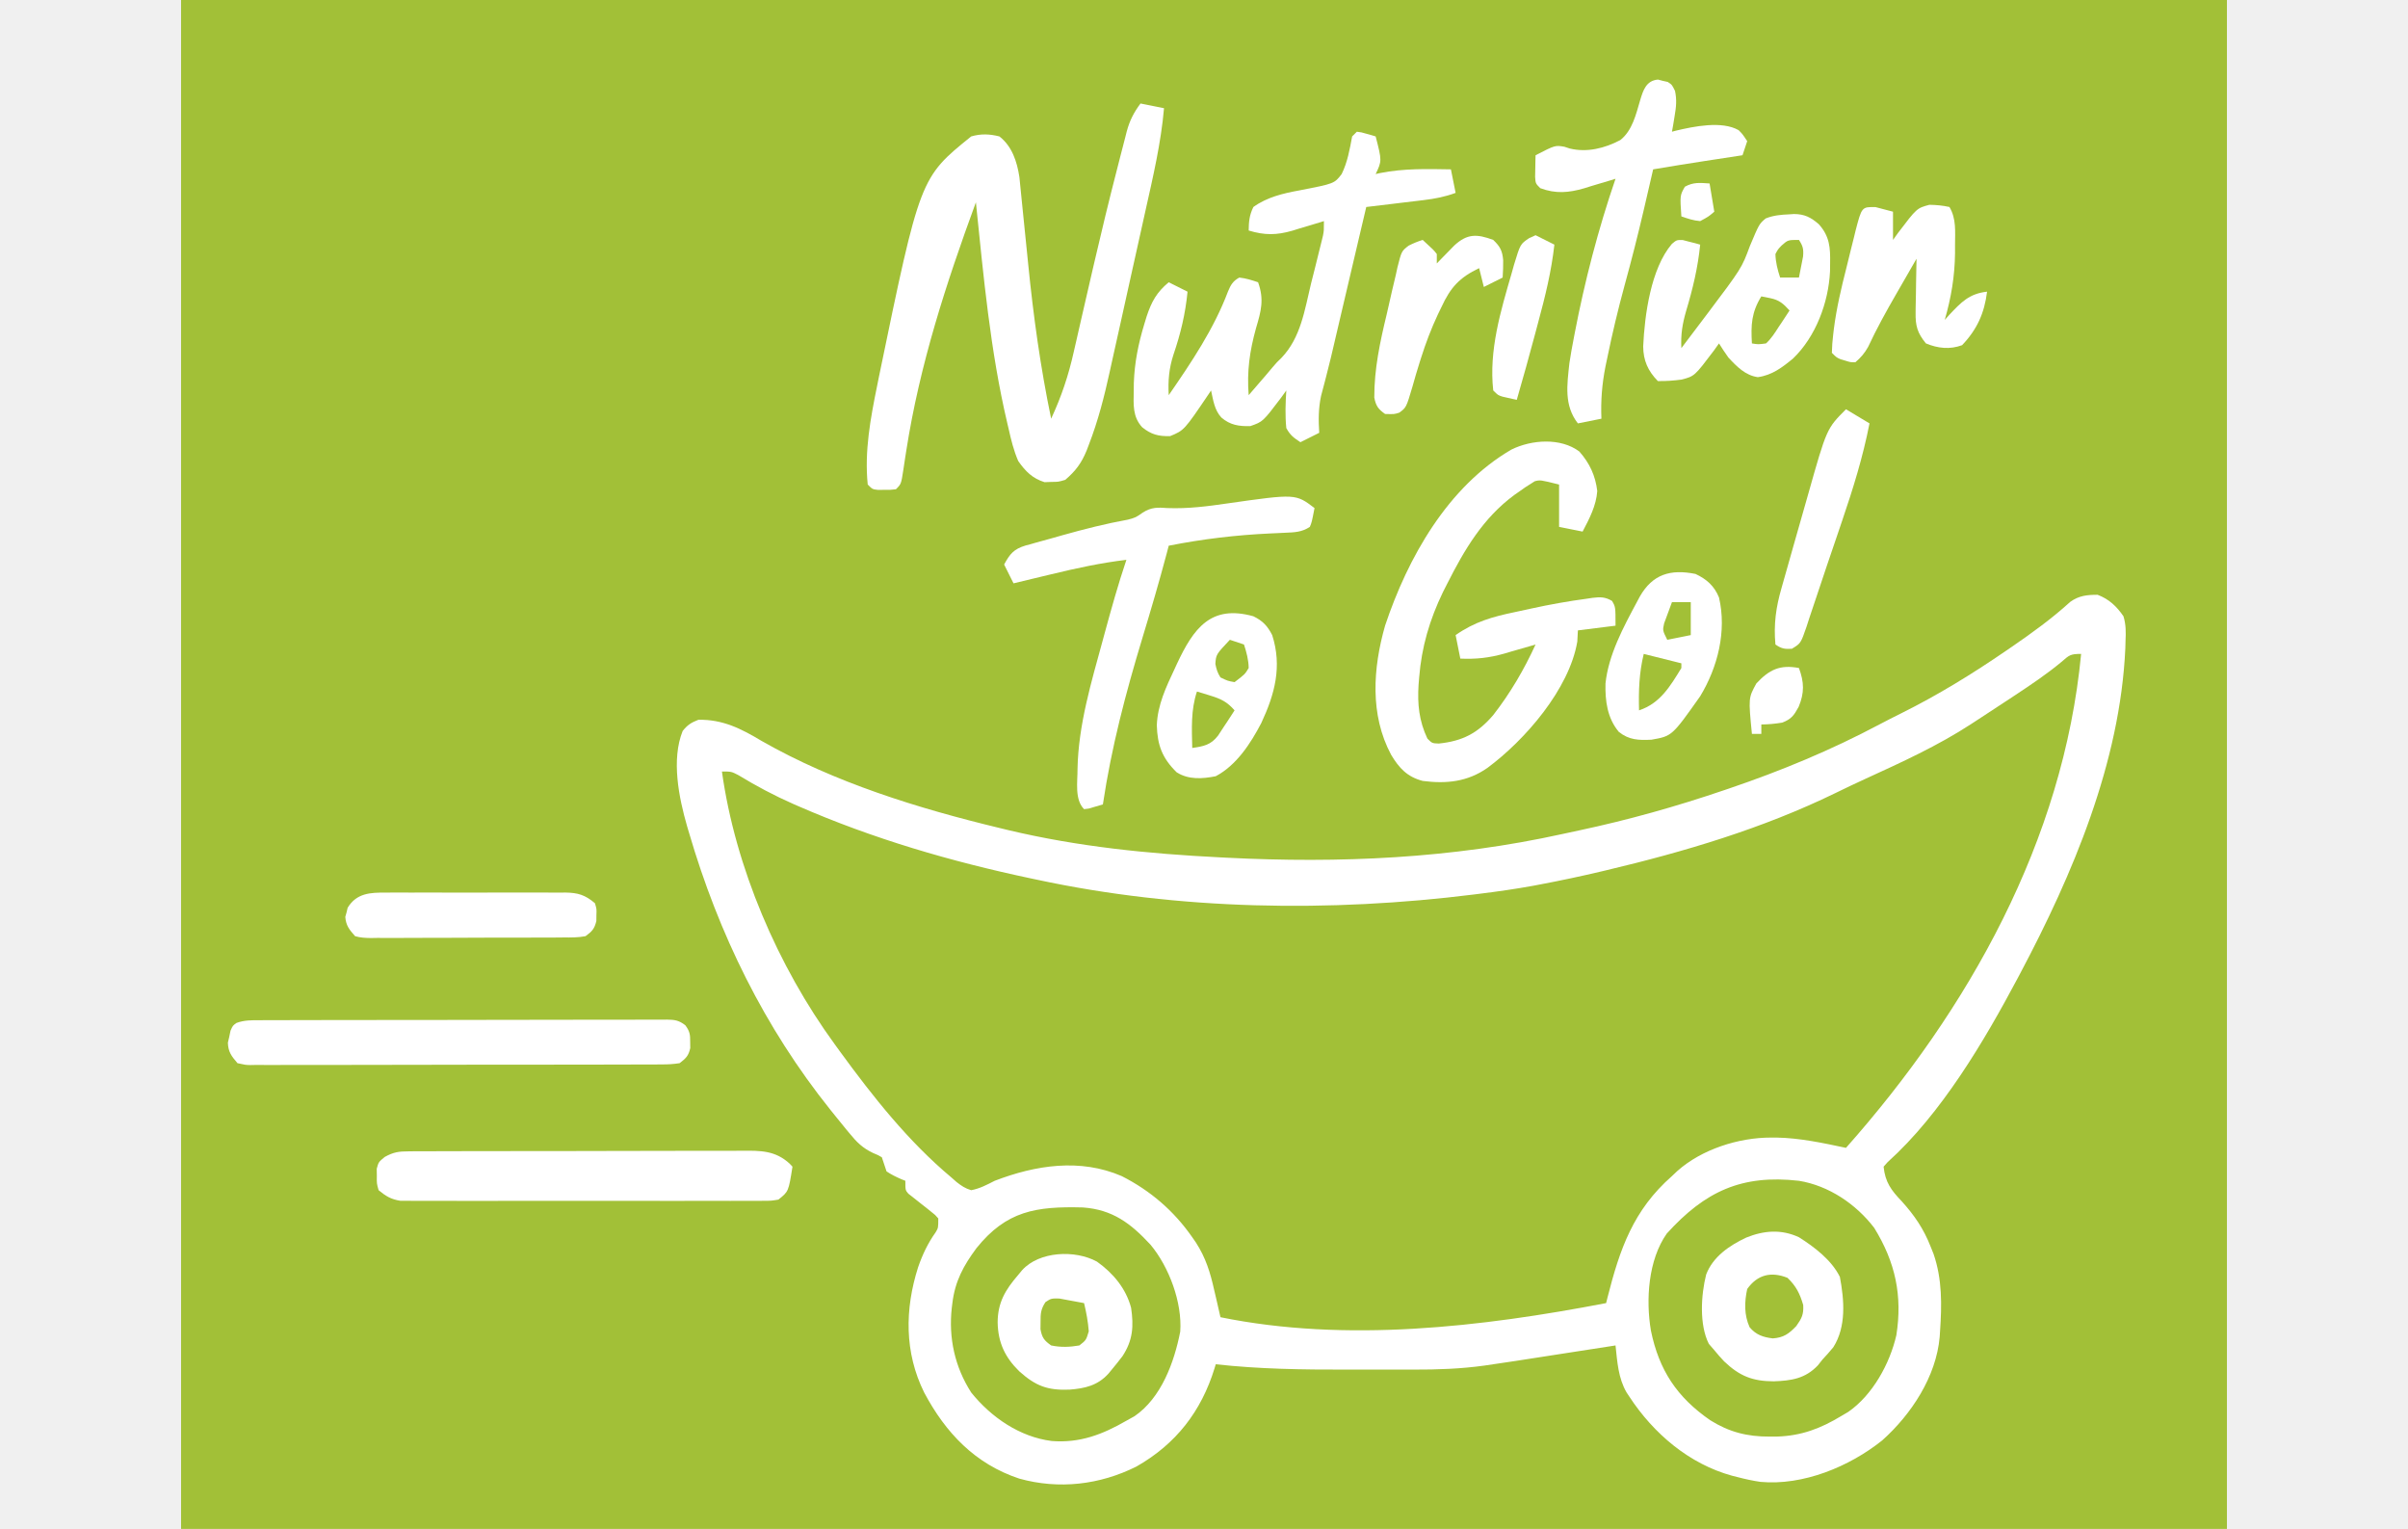
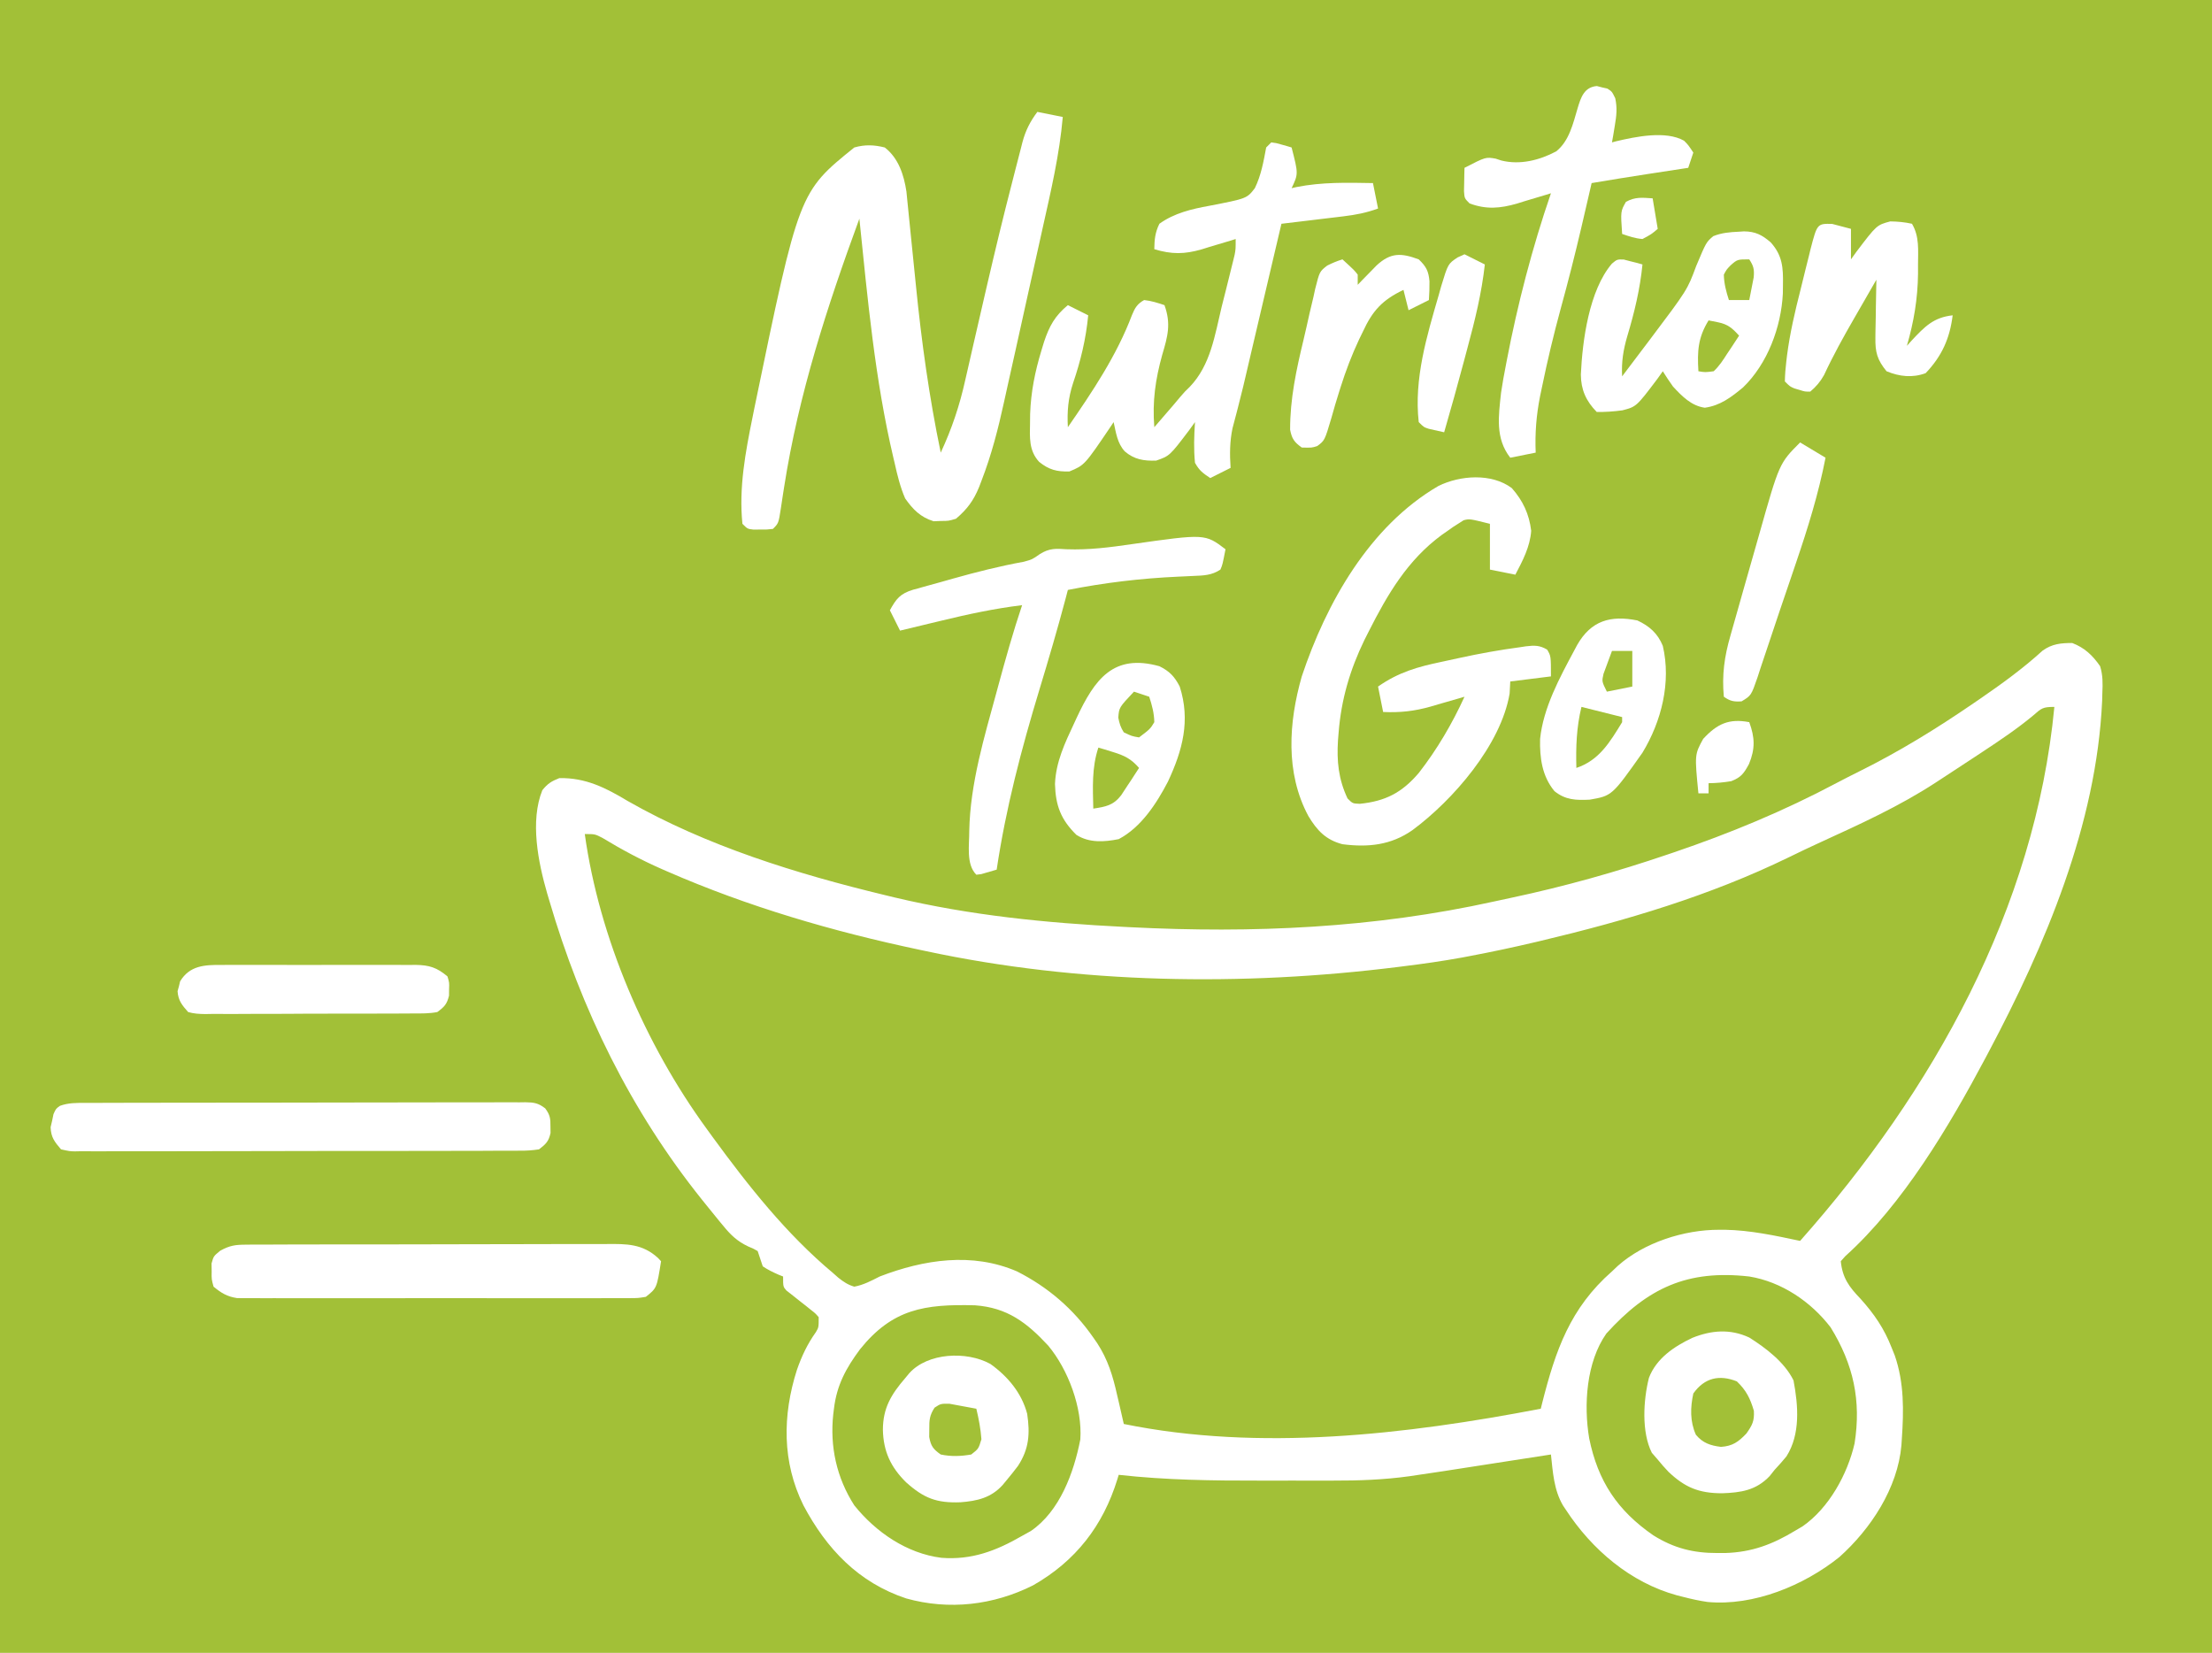
- <svg xmlns="http://www.w3.org/2000/svg" version="1.1" viewBox="45 90 435 325" width="512" height="325">
+ <svg xmlns="http://www.w3.org/2000/svg" version="1.1" viewBox="45 90 435 325" width="435" height="325">
  <rect x="45" y="90" width="435" height="325" fill="#a2c037" />
  <path d="M0 0 C0.339 0.089 0.678 0.178 1.027 0.27 C1.369 0.346 1.71 0.422 2.062 0.5 C2.965 1.082 2.965 1.082 3.613 2.402 C4.023 4.359 3.861 5.804 3.527 7.769 C3.425 8.392 3.324 9.015 3.219 9.656 C3.135 10.127 3.051 10.597 2.965 11.082 C3.099 11.046 3.099 11.046 3.777 10.863 C7.598 9.959 13.559 8.712 17.145 10.754 C17.965 11.582 17.965 11.582 18.965 13.082 C18.635 14.072 18.305 15.062 17.965 16.082 C17.602 16.137 17.24 16.193 16.867 16.25 C15.191 16.506 13.515 16.763 11.84 17.02 C11.27 17.107 10.7 17.194 10.113 17.283 C6.392 17.854 2.677 18.453 -1.035 19.082 C-1.135 19.518 -1.236 19.955 -1.339 20.404 C-1.818 22.485 -2.301 24.565 -2.785 26.645 C-2.874 27.028 -2.964 27.411 -3.056 27.806 C-4.301 33.138 -5.645 38.428 -7.098 43.707 C-8.492 48.824 -9.721 53.951 -10.785 59.145 C-10.849 59.448 -10.849 59.448 -11.172 60.985 C-11.912 64.729 -12.192 68.267 -12.035 72.082 C-12.86 72.247 -12.86 72.247 -17.035 73.082 C-20.019 69.257 -19.337 64.892 -18.843 60.288 C-18.579 58.499 -18.258 56.731 -17.91 54.957 C-17.849 54.633 -17.787 54.308 -17.723 53.974 C-15.605 42.918 -12.699 31.729 -9.035 21.082 C-9.189 21.13 -9.189 21.13 -9.966 21.373 C-11.381 21.809 -12.802 22.227 -14.223 22.645 C-14.705 22.796 -15.188 22.948 -15.685 23.104 C-19.012 24.064 -21.735 24.309 -25.035 23.082 C-26.035 22.082 -26.035 22.082 -26.133 20.672 C-26.121 20.127 -26.11 19.581 -26.098 19.02 C-26.089 18.472 -26.08 17.924 -26.07 17.359 C-26.059 16.938 -26.047 16.516 -26.035 16.082 C-21.87 13.938 -21.87 13.938 -19.906 14.277 C-19.536 14.399 -19.166 14.52 -18.785 14.645 C-15.12 15.552 -11.309 14.6 -8.019 12.857 C-5.446 10.829 -4.684 7.379 -3.789 4.359 C-3.154 2.242 -2.494 0.198 0 0 Z " fill="#ffffff" transform="translate(359.0352,106.918)" />
  <path d="M0 0 C0.973 0.121 0.973 0.121 2.062 0.438 C2.244 0.488 2.244 0.488 3.16 0.746 C3.437 0.83 3.715 0.914 4 1 C5.333 6.187 5.333 6.187 4 9 C4.317 8.928 4.634 8.856 4.961 8.781 C9.969 7.785 14.914 7.91 20 8 C20.165 8.825 20.165 8.825 21 13 C18.735 13.837 16.602 14.248 14.207 14.535 C13.856 14.578 13.505 14.621 13.144 14.665 C12.034 14.801 10.923 14.932 9.812 15.062 C9.055 15.154 8.298 15.246 7.541 15.338 C5.694 15.562 3.847 15.782 2 16 C1.9 16.426 1.8 16.852 1.696 17.291 C1.625 17.593 1.625 17.593 1.266 19.121 C1.188 19.452 1.11 19.784 1.029 20.125 C0.589 21.997 0.148 23.87 -0.292 25.742 C-1.136 29.326 -1.979 32.91 -2.819 36.495 C-3.17 37.992 -3.521 39.489 -3.873 40.986 C-4.038 41.691 -4.203 42.395 -4.368 43.1 C-4.601 44.099 -4.836 45.099 -5.07 46.098 C-5.22 46.736 -5.37 47.375 -5.525 48.034 C-5.853 49.41 -6.199 50.781 -6.557 52.15 C-6.649 52.506 -6.741 52.862 -6.836 53.229 C-7.093 54.216 -7.355 55.202 -7.616 56.187 C-8.171 58.808 -8.182 61.337 -8 64 C-8.66 64.33 -8.66 64.33 -12 66 C-13.483 65.011 -14.146 64.532 -15 63 C-15.271 60.31 -15.173 57.694 -15 55 C-15.364 55.505 -15.727 56.011 -16.102 56.531 C-19.975 61.641 -19.975 61.641 -22.629 62.57 C-25.04 62.655 -26.954 62.356 -28.812 60.75 C-30.288 59.14 -30.533 57.073 -31 55 C-31.181 55.273 -31.361 55.545 -31.547 55.826 C-36.717 63.468 -36.717 63.468 -39.695 64.703 C-42.154 64.777 -43.73 64.37 -45.645 62.82 C-47.695 60.598 -47.49 58.005 -47.438 55.125 C-47.432 54.559 -47.427 53.993 -47.421 53.411 C-47.269 49.048 -46.456 45.044 -45.188 40.875 C-45.022 40.331 -44.857 39.787 -44.687 39.227 C-43.633 36.087 -42.556 34.124 -40 32 C-38.68 32.66 -37.36 33.32 -36 34 C-36.45 38.681 -37.468 42.919 -38.984 47.359 C-39.945 50.305 -40.169 52.908 -40 56 C-35.176 49.008 -30.399 41.919 -27.387 33.934 C-26.804 32.528 -26.344 31.747 -25 31 C-23.561 31.155 -22.39 31.537 -21 32 C-19.684 35.66 -20.347 38.094 -21.438 41.75 C-22.795 46.651 -23.403 50.923 -23 56 C-22.082 54.938 -21.166 53.876 -20.25 52.812 C-19.997 52.52 -19.745 52.229 -19.484 51.928 C-18.943 51.298 -18.409 50.663 -17.88 50.023 C-17 49 -17 49 -16.019 48.057 C-11.916 43.769 -11.099 37.899 -9.75 32.312 C-9.48 31.244 -9.21 30.175 -8.938 29.107 C-8.448 27.16 -7.959 25.212 -7.487 23.259 C-7.393 22.87 -7.298 22.481 -7.201 22.08 C-7 21 -7 21 -7 19 C-7.307 19.096 -7.614 19.192 -7.93 19.291 C-9.346 19.727 -10.766 20.145 -12.188 20.562 C-12.67 20.714 -13.153 20.865 -13.65 21.021 C-17.072 22.009 -19.585 22.034 -23 21 C-22.977 19.119 -22.848 17.711 -22 16 C-19.108 13.911 -15.655 13.095 -12.195 12.469 C-4.797 11.033 -4.797 11.033 -3.231 9.004 C-1.982 6.448 -1.52 3.777 -1 1 C-0.67 0.67 -0.34 0.34 0 0 Z " fill="#ffffff" transform="translate(295,118)" />
  <path d="M0 0 C0.825 0.165 0.825 0.165 5 1 C4.357 8.4 2.659 15.594 1.045 22.83 C0.81 23.884 0.577 24.939 0.343 25.994 C-0.455 29.597 -1.256 33.199 -2.062 36.801 C-2.802 40.107 -3.532 43.415 -4.258 46.724 C-4.773 49.062 -5.296 51.398 -5.821 53.733 C-6.061 54.809 -6.298 55.884 -6.533 56.96 C-7.697 62.283 -9.015 67.452 -10.988 72.539 C-11.143 72.946 -11.298 73.353 -11.457 73.773 C-12.55 76.438 -13.8 78.127 -16 80 C-17.465 80.434 -17.465 80.434 -18.938 80.438 C-19.421 80.457 -19.904 80.476 -20.402 80.496 C-22.978 79.696 -24.465 78.189 -26 76 C-26.972 73.754 -27.532 71.444 -28.062 69.062 C-28.143 68.722 -28.224 68.38 -28.307 68.029 C-31.942 52.639 -33.381 36.704 -35 21 C-41.357 38.346 -46.932 55.452 -49.795 73.751 C-49.871 74.228 -49.946 74.705 -50.023 75.196 C-50.163 76.094 -50.299 76.992 -50.43 77.891 C-50.891 80.891 -50.891 80.891 -52 82 C-53.156 82.133 -53.156 82.133 -54.5 82.125 C-54.722 82.126 -54.722 82.126 -55.844 82.133 C-57 82 -57 82 -58 81 C-58.723 73.918 -57.406 66.915 -56 60 C-55.876 59.387 -55.753 58.773 -55.626 58.141 C-46.871 15.77 -46.871 15.77 -36 7 C-33.925 6.4 -32.092 6.473 -30 7 C-27.302 9.109 -26.248 12.367 -25.748 15.658 C-25.718 15.959 -25.718 15.959 -25.567 17.483 C-25.533 17.819 -25.498 18.154 -25.463 18.5 C-25.389 19.227 -25.316 19.953 -25.245 20.68 C-25.13 21.849 -25.011 23.017 -24.89 24.185 C-24.546 27.506 -24.21 30.827 -23.88 34.15 C-22.777 45.23 -21.268 56.094 -19 67 C-16.814 62.294 -15.292 57.768 -14.168 52.688 C-14.01 51.997 -13.851 51.307 -13.692 50.617 C-13.357 49.162 -13.025 47.707 -12.697 46.251 C-11.924 42.826 -11.128 39.406 -10.333 35.986 C-10.155 35.222 -9.978 34.458 -9.801 33.693 C-8.276 27.12 -6.694 20.564 -5.004 14.031 C-4.753 13.06 -4.505 12.088 -4.258 11.115 C-3.92 9.785 -3.575 8.457 -3.227 7.129 C-3.179 6.939 -3.179 6.939 -2.937 5.978 C-2.309 3.64 -1.447 1.946 0 0 Z " fill="#ffffff" transform="translate(249,112)" />
  <path d="M0 0 C0.33 1.98 0.66 3.96 1 6 C-0.25 7.062 -0.25 7.062 -2 8 C-3.465 7.879 -4.593 7.485 -6 7 C-6.307 2.537 -6.307 2.537 -5.25 0.688 C-3.427 -0.315 -2.064 -0.138 0 0 Z " fill="#ffffff" transform="translate(370,129)" />
  <path d="M0 0 C1.237 0.326 2.474 0.651 3.711 0.977 C3.711 2.957 3.711 4.937 3.711 6.977 C4.074 6.471 4.438 5.966 4.812 5.445 C8.775 0.228 8.775 0.228 11.445 -0.488 C12.925 -0.464 14.268 -0.346 15.711 -0.023 C17.204 2.508 16.902 5.177 16.898 8.039 C16.899 8.328 16.899 8.328 16.9 9.792 C16.84 14.729 16.08 19.247 14.711 23.977 C15.025 23.627 15.34 23.278 15.664 22.918 C18.229 20.191 19.928 18.397 23.711 17.977 C23.149 22.532 21.581 26.017 18.398 29.352 C15.807 30.311 13.257 30.033 10.711 28.977 C8.889 26.752 8.467 25.252 8.516 22.402 C8.518 22.074 8.521 21.745 8.524 21.406 C8.535 20.367 8.56 19.328 8.586 18.289 C8.596 17.58 8.605 16.871 8.613 16.162 C8.635 14.433 8.67 12.705 8.711 10.977 C7.624 12.859 6.54 14.743 5.458 16.628 C5.091 17.267 4.723 17.905 4.355 18.543 C2.236 22.214 0.206 25.88 -1.585 29.728 C-2.339 31.066 -3.122 31.982 -4.289 32.977 C-5.324 32.988 -5.324 32.988 -6.352 32.664 C-6.693 32.565 -7.035 32.465 -7.387 32.363 C-8.289 31.977 -8.289 31.977 -9.289 30.977 C-9.261 29.639 -9.167 28.39 -9.004 27.066 C-8.957 26.668 -8.91 26.27 -8.861 25.86 C-8.292 21.453 -7.284 17.164 -6.187 12.863 C-5.846 11.518 -5.519 10.171 -5.193 8.822 C-4.977 7.958 -4.761 7.094 -4.543 6.231 C-4.447 5.832 -4.351 5.433 -4.252 5.022 C-2.93 -0.053 -2.93 -0.053 0 0 Z M1.711 7.977 C2.711 9.977 2.711 9.977 2.711 9.977 Z " fill="#ffffff" transform="translate(405.2891,134.0234)" />
  <path d="M0 0 C0.336 -0.022 0.672 -0.045 1.018 -0.068 C3.265 -0.047 4.578 0.624 6.277 2.09 C8.595 4.659 8.754 7.078 8.688 10.438 C8.684 10.72 8.684 10.72 8.669 12.148 C8.343 18.746 5.661 25.967 0.828 30.628 C-1.49 32.541 -3.631 34.187 -6.676 34.609 C-9.324 34.249 -11.182 32.334 -12.938 30.438 C-13.648 29.459 -14.293 28.462 -14.938 27.438 C-15.289 27.931 -15.641 28.425 -16.004 28.934 C-20.136 34.404 -20.136 34.404 -22.895 35.125 C-24.597 35.347 -26.222 35.473 -27.938 35.438 C-30.037 33.291 -31.033 31.077 -31.055 28.078 C-30.747 21.382 -29.43 11.532 -24.953 6.284 C-23.938 5.438 -23.938 5.438 -22.648 5.461 C-22.428 5.519 -22.428 5.519 -21.312 5.812 C-20.866 5.923 -20.421 6.034 -19.961 6.148 C-19.623 6.244 -19.285 6.339 -18.938 6.438 C-19.42 11.312 -20.516 15.846 -21.921 20.529 C-22.719 23.271 -23.091 25.58 -22.938 28.438 C-21.727 26.84 -20.518 25.241 -19.312 23.64 C-18.705 22.836 -18.097 22.033 -17.488 21.23 C-10.111 11.435 -10.111 11.435 -8.375 6.75 C-6.401 2.054 -6.401 2.054 -5.016 0.875 C-3.376 0.209 -1.748 0.076 0 0 Z M-1.625 6.625 C-2.406 7.438 -2.406 7.438 -2.938 8.438 C-2.896 10.2 -2.485 11.768 -1.938 13.438 C-0.618 13.438 0.703 13.438 2.062 13.438 C2.258 12.481 2.444 11.522 2.625 10.562 C2.729 10.029 2.834 9.495 2.941 8.945 C3.068 7.369 2.915 6.738 2.062 5.438 C-0.28 5.438 -0.28 5.438 -1.625 6.625 Z M-5.938 17.438 C-8.027 20.834 -8.174 23.494 -7.938 27.438 C-6.606 27.656 -6.606 27.656 -4.938 27.438 C-3.824 26.418 -3.059 25.204 -2.25 23.938 C-2.025 23.604 -1.8 23.27 -1.568 22.926 C-1.016 22.102 -0.475 21.271 0.062 20.438 C-1.245 18.989 -2.138 18.197 -4.062 17.812 C-4.681 17.689 -5.3 17.565 -5.938 17.438 Z " fill="#ffffff" transform="translate(386.9375,135.5625)" />
  <path d="M0 0 C1.458 1.389 1.94 2.303 2.113 4.309 C2.124 5.547 2.088 6.765 2 8 C1.34 8.33 1.34 8.33 -2 10 C-2.33 8.68 -2.66 7.36 -3 6 C-7.167 7.989 -9.085 10.091 -11 14.25 C-11.249 14.762 -11.498 15.274 -11.755 15.802 C-13.177 18.836 -14.344 21.9 -15.352 25.09 C-15.46 25.431 -15.569 25.773 -15.68 26.124 C-16.209 27.805 -16.71 29.488 -17.176 31.186 C-18.493 35.626 -18.493 35.626 -19.968 36.713 C-21.023 37.051 -21.023 37.051 -23 37 C-24.477 35.937 -24.941 35.304 -25.292 33.507 C-25.308 27.427 -24.079 21.72 -22.656 15.825 C-22.247 14.111 -21.865 12.392 -21.484 10.672 C-21.226 9.575 -20.965 8.479 -20.703 7.383 C-20.593 6.871 -20.482 6.36 -20.368 5.833 C-19.498 2.388 -19.498 2.388 -18.002 1.224 C-17.012 0.723 -16.061 0.323 -15 0 C-12.656 2.148 -12.656 2.148 -12 3 C-12 3.66 -12 4.32 -12 5 C-11.662 4.651 -11.325 4.301 -10.977 3.941 C-10.53 3.486 -10.085 3.031 -9.625 2.562 C-9.184 2.11 -8.743 1.658 -8.289 1.191 C-5.53 -1.359 -3.471 -1.291 0 0 Z " fill="#ffffff" transform="translate(324,141)" />
  <path d="M0 0 C1.32 0.66 2.64 1.32 4 2 C3.371 7.663 2.049 13.013 0.562 18.5 C0.343 19.324 0.123 20.148 -0.096 20.973 C-1.347 25.663 -2.647 30.338 -4 35 C-4.639 34.856 -5.279 34.711 -5.938 34.562 C-6.297 34.481 -6.657 34.4 -7.027 34.316 C-8 34 -8 34 -9 33 C-9.955 24.491 -7.413 16.079 -5.062 8 C-4.905 7.436 -4.747 6.872 -4.585 6.29 C-3.245 1.884 -3.245 1.884 -1.371 0.625 C-0.919 0.419 -0.466 0.212 0 0 Z " fill="#ffffff" transform="translate(333,140)" />
  <path d="M0 0 C0.825 0.495 0.825 0.495 5 3 C3.617 10.098 1.52 16.849 -0.812 23.688 C-1.172 24.749 -1.532 25.811 -1.891 26.873 C-2.599 28.96 -3.31 31.046 -4.023 33.131 C-4.756 35.275 -5.474 37.424 -6.181 39.577 C-6.716 41.2 -7.265 42.819 -7.812 44.438 C-7.904 44.721 -7.904 44.721 -8.364 46.153 C-9.617 49.769 -9.617 49.769 -11.512 50.91 C-13.064 51.004 -13.736 50.875 -15 50 C-15.395 45.712 -14.894 42.105 -13.707 38.008 C-13.573 37.533 -13.44 37.059 -13.302 36.57 C-13.018 35.561 -12.731 34.552 -12.442 33.544 C-12.005 32.016 -11.574 30.486 -11.145 28.955 C-10.423 26.383 -9.688 23.814 -8.948 21.246 C-8.647 20.199 -8.348 19.151 -8.052 18.102 C-4.093 4.093 -4.093 4.093 0 0 Z " fill="#ffffff" transform="translate(399,177)" />
  <path d="M0 0 C2.192 2.479 3.423 5.116 3.816 8.402 C3.589 11.551 2.146 14.265 0.699 17.027 C-0.951 16.697 -2.601 16.367 -4.301 16.027 C-4.301 13.057 -4.301 10.087 -4.301 7.027 C-8.301 6.027 -8.301 6.027 -9.47 6.322 C-9.781 6.521 -10.093 6.72 -10.414 6.926 C-10.593 7.039 -10.593 7.039 -11.497 7.613 C-11.865 7.874 -12.234 8.134 -12.613 8.402 C-13.005 8.676 -13.397 8.949 -13.8 9.23 C-20.482 14.147 -24.43 20.869 -28.113 28.152 C-28.258 28.439 -28.258 28.439 -28.993 29.891 C-31.817 35.715 -33.539 41.57 -34.051 48.027 C-34.072 48.285 -34.072 48.285 -34.179 49.587 C-34.439 53.703 -34.09 57.24 -32.301 61.027 C-31.301 62.027 -31.301 62.027 -29.883 62.082 C-24.836 61.569 -21.598 59.887 -18.301 56.027 C-14.691 51.395 -11.741 46.361 -9.301 41.027 C-9.608 41.118 -9.915 41.209 -10.231 41.303 C-11.648 41.718 -13.068 42.123 -14.488 42.527 C-14.971 42.67 -15.454 42.813 -15.951 42.961 C-19.176 43.87 -21.951 44.174 -25.301 44.027 C-25.466 43.202 -25.466 43.202 -26.301 39.027 C-22.265 36.202 -18.469 35.13 -13.727 34.147 C-12.565 33.905 -11.405 33.649 -10.246 33.391 C-6.306 32.53 -2.346 31.817 1.652 31.285 C2.029 31.228 2.406 31.171 2.794 31.111 C4.473 30.912 5.476 30.896 6.952 31.761 C7.699 33.027 7.699 33.027 7.699 37.027 C5.059 37.357 2.419 37.687 -0.301 38.027 C-0.342 38.811 -0.383 39.595 -0.426 40.402 C-2.138 50.511 -11.544 61.349 -19.548 67.265 C-23.778 70.226 -28.267 70.675 -33.301 70.027 C-36.569 69.172 -38.301 67.331 -40.016 64.464 C-44.566 55.963 -43.878 46.053 -41.301 37.027 C-36.468 22.566 -27.992 7.501 -14.455 -0.401 C-10.158 -2.528 -3.972 -2.97 0 0 Z " fill="#ffffff" transform="translate(342.3008,185.9727)" />
  <path d="M0 0 C-0.586 3.027 -0.586 3.027 -1 4 C-2.699 5.128 -4.269 5.164 -6.273 5.246 C-6.601 5.262 -6.601 5.262 -8.258 5.342 C-8.604 5.357 -8.949 5.373 -9.306 5.389 C-16.649 5.724 -23.781 6.572 -31 8 C-31.147 8.562 -31.294 9.124 -31.445 9.703 C-33.042 15.716 -34.794 21.671 -36.601 27.623 C-40.152 39.331 -43.191 50.88 -45 63 C-45.644 63.195 -46.29 63.38 -46.938 63.562 C-47.117 63.615 -47.117 63.615 -48.027 63.879 C-48.188 63.899 -48.188 63.899 -49 64 C-51.053 61.947 -50.367 58.155 -50.392 55.404 C-50.203 46.039 -47.448 36.983 -45 28 C-44.948 27.81 -44.948 27.81 -44.687 26.846 C-43.242 21.529 -41.76 16.223 -40 11 C-45.421 11.651 -50.639 12.777 -55.938 14.062 C-56.724 14.251 -57.512 14.439 -58.299 14.627 C-60.2 15.081 -62.1 15.54 -64 16 C-64.66 14.68 -65.32 13.36 -66 12 C-64.772 9.753 -63.969 8.717 -61.411 7.949 C-61.245 7.905 -61.245 7.905 -60.402 7.684 C-60.052 7.582 -59.701 7.481 -59.34 7.376 C-58.209 7.052 -57.074 6.745 -55.938 6.438 C-55.161 6.218 -54.385 5.999 -53.609 5.778 C-48.999 4.481 -44.379 3.312 -39.664 2.457 C-38 2 -38 2 -36.508 0.949 C-34.659 -0.215 -33.342 -0.148 -31.25 0 C-26.899 0.164 -22.739 -0.372 -18.438 -1 C-4.019 -3.051 -4.019 -3.051 0 0 Z " fill="#ffffff" transform="translate(286,198)" />
  <path d="M0 0 C2.382 1.117 3.999 2.55 5 5 C6.673 12.145 4.743 19.832 1 26 C-4.991 34.476 -4.991 34.476 -9.367 35.238 C-12.078 35.372 -14.143 35.311 -16.312 33.562 C-18.748 30.624 -19.223 27.005 -19.134 23.3 C-18.505 17.189 -15.302 11.276 -12.438 5.938 C-12.24 5.567 -12.043 5.198 -11.839 4.816 C-9.12 0.053 -5.308 -1.069 0 0 Z M-5 6 C-5.363 6.955 -5.715 7.914 -6.062 8.875 C-6.26 9.409 -6.457 9.942 -6.66 10.492 C-7 12 -7 12 -6 14 C-4.35 13.67 -2.7 13.34 -1 13 C-1 10.69 -1 8.38 -1 6 C-2.32 6 -3.64 6 -5 6 Z M-11 17 C-11.983 21.054 -12.108 24.837 -12 29 C-7.505 27.502 -5.379 23.89 -3 20 C-3 19.67 -3 19.34 -3 19 C-5.64 18.34 -8.28 17.68 -11 17 Z " fill="#ffffff" transform="translate(367,212)" />
  <path d="M0 0 C2.423 0.92 4.03 2.44 5.492 4.566 C6.038 6.344 6.016 7.969 5.93 9.816 C5.916 10.333 5.902 10.85 5.888 11.382 C4.789 35.656 -5.274 59.41 -16.508 80.566 C-16.67 80.873 -16.833 81.18 -17 81.495 C-24.118 94.887 -33.245 110.337 -44.633 120.579 C-44.778 120.742 -44.778 120.742 -45.508 121.566 C-45.17 124.875 -43.878 126.601 -41.633 128.941 C-38.943 131.923 -36.98 134.793 -35.508 138.566 C-35.303 139.076 -35.098 139.585 -34.887 140.109 C-33.032 145.496 -33.122 150.939 -33.508 156.566 C-33.533 156.956 -33.558 157.345 -33.584 157.747 C-34.314 166.171 -39.605 174.21 -45.801 179.746 C-52.78 185.338 -62.643 189.402 -71.695 188.566 C-73.33 188.33 -74.91 187.982 -76.508 187.566 C-76.712 187.515 -76.712 187.515 -77.745 187.254 C-86.851 184.752 -94.438 178.289 -99.57 170.441 C-99.666 170.298 -99.666 170.298 -100.152 169.569 C-101.937 166.506 -102.133 163.034 -102.508 159.566 C-102.816 159.614 -103.124 159.662 -103.441 159.712 C-106.686 160.216 -109.931 160.719 -113.177 161.22 C-114.383 161.407 -115.59 161.594 -116.796 161.782 C-118.543 162.054 -120.291 162.324 -122.039 162.594 C-122.567 162.676 -123.094 162.758 -123.637 162.843 C-125.26 163.093 -126.883 163.332 -128.508 163.566 C-129.125 163.658 -129.743 163.75 -130.379 163.845 C-135.405 164.542 -140.328 164.714 -145.398 164.699 C-146.233 164.7 -147.067 164.701 -147.901 164.702 C-149.639 164.704 -151.377 164.702 -153.115 164.697 C-155.304 164.691 -157.494 164.694 -159.683 164.7 C-169.01 164.721 -178.226 164.597 -187.508 163.566 C-187.551 163.708 -187.551 163.708 -187.769 164.427 C-190.587 173.565 -195.955 180.521 -204.371 185.305 C-212.153 189.205 -220.878 190.221 -229.305 187.867 C-238.674 184.752 -244.951 178.151 -249.508 169.566 C-253.719 161.066 -253.643 151.857 -250.793 142.932 C-249.859 140.249 -248.722 137.824 -247.059 135.504 C-246.508 134.566 -246.508 134.566 -246.508 132.566 C-247.15 131.82 -247.15 131.82 -248.039 131.129 C-248.355 130.874 -248.671 130.618 -248.996 130.356 C-249.33 130.095 -249.664 129.835 -250.008 129.566 C-250.668 129.051 -251.325 128.53 -251.977 128.004 C-252.27 127.776 -252.563 127.548 -252.865 127.312 C-253.508 126.566 -253.508 126.566 -253.508 124.566 C-253.785 124.457 -254.062 124.347 -254.348 124.234 C-255.471 123.743 -256.491 123.254 -257.508 122.566 C-257.841 121.566 -258.175 120.566 -258.508 119.566 C-259.332 119.09 -259.332 119.09 -260.361 118.664 C-262.554 117.63 -263.844 116.369 -265.356 114.504 C-265.608 114.201 -265.861 113.898 -266.122 113.586 C-266.948 112.587 -267.761 111.579 -268.57 110.566 C-268.853 110.216 -269.136 109.865 -269.427 109.503 C-283.461 91.998 -293.22 72.053 -299.508 50.566 C-299.639 50.125 -299.771 49.684 -299.906 49.229 C-301.675 43.101 -303.304 35.029 -300.856 28.945 C-299.796 27.632 -299.073 27.188 -297.508 26.566 C-292.307 26.477 -288.413 28.464 -284.07 31.066 C-268.558 39.92 -250.812 45.395 -233.508 49.566 C-232.882 49.718 -232.257 49.87 -231.612 50.026 C-216.72 53.564 -201.815 55.052 -186.57 55.816 C-186.354 55.828 -186.354 55.828 -185.26 55.883 C-161.11 57.107 -137.386 56.062 -113.695 50.828 C-112.528 50.571 -111.36 50.321 -110.191 50.074 C-99.769 47.856 -89.594 44.999 -79.508 41.566 C-79.135 41.44 -78.762 41.314 -78.378 41.184 C-67.289 37.413 -56.746 33.052 -46.399 27.561 C-44.862 26.747 -43.313 25.963 -41.757 25.19 C-33.934 21.3 -26.653 16.818 -19.445 11.879 C-19.042 11.603 -18.638 11.327 -18.222 11.042 C-13.884 8.062 -9.706 5.039 -5.811 1.493 C-3.942 0.164 -2.252 0.006 0 0 Z M-7.684 14.262 C-10.862 16.906 -14.25 19.166 -17.695 21.441 C-18.027 21.661 -18.36 21.881 -18.702 22.107 C-20.68 23.414 -22.662 24.713 -24.648 26.007 C-25.401 26.497 -26.153 26.989 -26.904 27.482 C-34.023 32.116 -41.685 35.605 -49.393 39.13 C-51.539 40.113 -53.669 41.123 -55.789 42.164 C-71.255 49.695 -87.811 54.605 -104.508 58.566 C-104.84 58.645 -105.172 58.724 -105.514 58.805 C-109.826 59.824 -114.153 60.744 -118.508 61.566 C-119.003 61.66 -119.499 61.754 -120.009 61.851 C-123.827 62.55 -127.656 63.089 -131.508 63.566 C-131.864 63.611 -132.22 63.656 -132.587 63.703 C-163.195 67.526 -195.282 67.049 -225.508 60.566 C-225.9 60.484 -226.292 60.401 -226.696 60.316 C-243.741 56.717 -260.399 51.862 -276.383 44.879 C-276.7 44.74 -277.018 44.602 -277.345 44.459 C-281.414 42.669 -285.238 40.629 -289.032 38.325 C-290.508 37.566 -290.508 37.566 -292.508 37.566 C-289.674 57.909 -280.621 78.978 -268.508 95.566 C-268.142 96.07 -267.777 96.575 -267.4 97.094 C-260.386 106.703 -252.855 116.225 -243.695 123.879 C-243.346 124.188 -242.998 124.496 -242.638 124.814 C-241.588 125.637 -240.789 126.185 -239.508 126.566 C-237.676 126.222 -236.159 125.407 -234.508 124.566 C-225.816 121.226 -216.332 119.751 -207.508 123.566 C-201.405 126.66 -196.409 130.953 -192.508 136.566 C-192.381 136.749 -192.381 136.749 -191.738 137.672 C-189.627 140.923 -188.657 144.117 -187.82 147.879 C-187.756 148.154 -187.756 148.154 -187.428 149.545 C-187.113 150.884 -186.807 152.224 -186.508 153.566 C-159.804 159.008 -131.006 155.651 -104.508 150.566 C-104.413 150.184 -104.318 149.802 -104.22 149.408 C-101.601 139.076 -98.727 130.775 -90.508 123.566 C-90.13 123.208 -89.752 122.85 -89.363 122.481 C-84.189 117.877 -76.335 115.366 -69.445 115.379 C-69.257 115.379 -69.257 115.379 -68.305 115.377 C-63.294 115.466 -58.396 116.531 -53.508 117.566 C-27.417 88.156 -7.298 52.239 -3.508 12.566 C-5.807 12.566 -6.026 12.819 -7.684 14.262 Z M-91.609 135.781 C-95.557 141.383 -96.093 149.843 -94.984 156.402 C-93.264 164.82 -89.439 170.579 -82.387 175.453 C-78.337 177.988 -74.517 178.957 -69.758 178.941 C-69.236 178.94 -68.715 178.938 -68.177 178.936 C-62.983 178.774 -58.916 177.231 -54.508 174.566 C-54.017 174.278 -53.526 173.989 -53.02 173.691 C-47.838 170.098 -44.186 163.441 -42.797 157.394 C-41.473 149.021 -42.993 141.875 -47.508 134.566 C-51.382 129.501 -57.168 125.601 -63.508 124.566 C-75.678 123.187 -83.47 126.805 -91.609 135.781 Z M-238.383 138.879 C-241.137 142.588 -242.953 145.917 -243.508 150.566 C-243.55 150.901 -243.593 151.236 -243.636 151.581 C-244.341 157.974 -243 164.123 -239.508 169.566 C-235.265 174.848 -229.175 179.025 -222.387 179.879 C-216.411 180.347 -211.621 178.513 -206.508 175.566 C-206.224 175.409 -206.224 175.409 -204.785 174.609 C-199.108 170.733 -196.339 163.178 -195.059 156.617 C-194.623 150.418 -197.437 142.876 -201.379 138.152 C-205.585 133.617 -209.434 130.681 -215.777 130.231 C-225.732 129.972 -232.006 130.952 -238.383 138.879 Z " fill="#ffffff" transform="translate(452.5078,216.4336)" />
  <path d="M0 0 C1.994 0.979 2.983 2.027 4 4 C6.13 10.653 4.576 16.509 1.68 22.695 C-0.576 27.024 -3.592 31.672 -8 34 C-10.852 34.569 -13.785 34.769 -16.309 33.172 C-19.372 30.165 -20.413 27.414 -20.532 23.167 C-20.366 18.818 -18.567 15.061 -16.75 11.188 C-16.6 10.862 -16.45 10.536 -16.295 10.2 C-12.709 2.518 -9.039 -2.522 0 0 Z M-5 5 C-7.936 8.118 -7.936 8.118 -8.082 10.121 C-7.864 11.244 -7.621 12.038 -7 13 C-5.438 13.75 -5.438 13.75 -4 14 C-1.798 12.326 -1.798 12.326 -1 11 C-1.032 9.236 -1.452 7.67 -2 6 C-2.99 5.67 -3.98 5.34 -5 5 Z M-12 16 C-13.318 19.953 -13.09 23.884 -13 28 C-10.563 27.63 -9.053 27.368 -7.516 25.371 C-7.082 24.734 -6.66 24.089 -6.25 23.438 C-6.14 23.273 -6.14 23.273 -5.582 22.439 C-5.044 21.633 -4.521 20.817 -4 20 C-5.546 18.214 -6.879 17.559 -9.125 16.875 C-9.664 16.707 -10.203 16.54 -10.758 16.367 C-11.168 16.246 -11.578 16.125 -12 16 Z " fill="#ffffff" transform="translate(273,221)" />
  <path d="M0 0 C1.111 3.026 1.187 5.243 -0.062 8.25 C-1.065 10.076 -1.583 10.837 -3.539 11.602 C-5.045 11.851 -6.475 11.99 -8 12 C-8 12.66 -8 13.32 -8 14 C-8.66 14 -9.32 14 -10 14 C-10.748 6.366 -10.748 6.366 -9.062 3.289 C-6.324 0.328 -3.998 -0.765 0 0 Z " fill="#ffffff" transform="translate(389,232)" />
  <path d="M0 0 C0.222 -0.002 0.222 -0.002 1.346 -0.011 C2.809 -0.019 4.271 -0.014 5.734 -0.007 C6.754 -0.008 7.774 -0.01 8.794 -0.013 C10.929 -0.016 13.064 -0.011 15.199 -0.002 C17.933 0.009 20.667 0.003 23.401 -0.009 C25.506 -0.016 27.611 -0.014 29.716 -0.009 C30.724 -0.007 31.732 -0.009 32.74 -0.014 C34.15 -0.019 35.559 -0.011 36.969 0 C37.383 -0.004 37.798 -0.008 38.225 -0.012 C40.86 0.026 42.408 0.485 44.484 2.259 C44.848 3.478 44.848 3.478 44.797 4.759 C44.793 5.182 44.789 5.604 44.785 6.04 C44.37 7.72 43.885 8.225 42.484 9.259 C40.923 9.565 39.378 9.542 37.791 9.533 C37.316 9.539 36.841 9.544 36.352 9.549 C34.781 9.563 33.211 9.562 31.641 9.56 C30.55 9.563 29.459 9.568 28.368 9.573 C26.081 9.58 23.795 9.58 21.508 9.575 C18.576 9.569 15.644 9.586 12.711 9.609 C10.459 9.623 8.206 9.624 5.953 9.621 C4.872 9.622 3.791 9.627 2.709 9.637 C1.198 9.649 -0.311 9.643 -1.822 9.631 C-2.046 9.635 -2.046 9.635 -3.179 9.654 C-4.367 9.634 -5.375 9.589 -6.516 9.259 C-7.732 7.885 -8.46 7.009 -8.598 5.161 C-8.509 4.843 -8.42 4.524 -8.328 4.196 C-8.252 3.875 -8.176 3.554 -8.098 3.224 C-6.215 0.102 -3.259 -0.032 0 0 Z " fill="#ffffff" transform="translate(88.51562,279.7412)" />
  <path d="M0 0 C0.19 -0.001 0.19 -0.001 1.152 -0.007 C2.426 -0.013 3.7 -0.012 4.975 -0.012 C5.888 -0.015 6.801 -0.018 7.715 -0.022 C10.196 -0.031 12.677 -0.033 15.159 -0.034 C17.229 -0.035 19.299 -0.038 21.369 -0.042 C26.252 -0.05 31.134 -0.052 36.017 -0.052 C41.058 -0.051 46.099 -0.061 51.139 -0.077 C55.465 -0.09 59.79 -0.096 64.115 -0.095 C66.7 -0.095 69.284 -0.098 71.869 -0.108 C74.298 -0.118 76.728 -0.118 79.157 -0.111 C80.05 -0.11 80.942 -0.112 81.835 -0.118 C83.052 -0.126 84.268 -0.121 85.485 -0.114 C85.662 -0.116 85.662 -0.116 86.559 -0.129 C88.248 -0.105 89.107 0.029 90.461 1.073 C91.405 2.355 91.512 3.054 91.492 4.634 C91.495 4.845 91.495 4.845 91.508 5.915 C91.145 7.58 90.59 8.095 89.242 9.134 C87.909 9.332 86.78 9.409 85.447 9.394 C85.062 9.398 84.678 9.402 84.283 9.406 C82.994 9.416 81.706 9.412 80.418 9.408 C79.495 9.413 78.572 9.418 77.649 9.424 C75.14 9.437 72.632 9.438 70.124 9.435 C68.031 9.434 65.939 9.439 63.846 9.444 C58.911 9.455 53.976 9.455 49.04 9.449 C43.945 9.443 38.85 9.456 33.754 9.477 C29.382 9.495 25.01 9.501 20.638 9.497 C18.026 9.495 15.414 9.498 12.801 9.512 C10.345 9.525 7.89 9.523 5.434 9.51 C4.532 9.507 3.629 9.51 2.727 9.518 C1.497 9.529 0.268 9.521 -0.962 9.508 C-1.141 9.512 -1.141 9.512 -2.049 9.53 C-3.049 9.508 -3.049 9.508 -4.758 9.134 C-6.036 7.643 -6.736 6.761 -6.805 4.782 C-6.707 4.362 -6.609 3.942 -6.508 3.509 C-6.42 3.083 -6.332 2.658 -6.242 2.22 C-5.758 1.134 -5.758 1.134 -4.962 0.574 C-3.311 -0.03 -1.735 -0.008 0 0 Z " fill="#ffffff" transform="translate(61.75769,306.8663)" />
  <path d="M0 0 C0.331 -0.004 0.661 -0.008 1.002 -0.012 C2.102 -0.022 3.203 -0.018 4.304 -0.014 C5.096 -0.018 5.888 -0.024 6.68 -0.029 C8.826 -0.043 10.973 -0.043 13.12 -0.041 C14.914 -0.04 16.708 -0.045 18.502 -0.05 C22.736 -0.061 26.971 -0.061 31.205 -0.055 C35.568 -0.049 39.931 -0.061 44.294 -0.083 C48.044 -0.1 51.795 -0.106 55.545 -0.103 C57.783 -0.101 60.021 -0.104 62.259 -0.118 C64.365 -0.13 66.469 -0.128 68.575 -0.115 C69.346 -0.113 70.117 -0.116 70.887 -0.124 C74.829 -0.163 77.942 -0.175 80.992 2.618 C81.091 2.724 81.091 2.724 81.591 3.261 C80.756 8.548 80.756 8.548 78.591 10.261 C77.073 10.512 77.073 10.512 75.258 10.515 C74.923 10.518 74.589 10.521 74.244 10.524 C73.124 10.532 72.004 10.526 70.884 10.52 C70.081 10.522 69.278 10.526 68.474 10.53 C66.293 10.539 64.111 10.536 61.929 10.529 C59.645 10.524 57.362 10.529 55.078 10.532 C51.243 10.536 47.407 10.531 43.571 10.521 C39.138 10.511 34.705 10.514 30.272 10.525 C26.465 10.534 22.659 10.535 18.853 10.53 C16.579 10.527 14.306 10.527 12.033 10.533 C9.895 10.539 7.757 10.535 5.619 10.524 C4.835 10.521 4.051 10.522 3.267 10.526 C2.195 10.531 1.123 10.525 0.051 10.515 C-0.548 10.514 -1.147 10.513 -1.765 10.512 C-3.762 10.207 -4.856 9.535 -6.409 8.261 C-6.807 6.823 -6.807 6.823 -6.784 5.261 C-6.792 4.745 -6.799 4.229 -6.807 3.698 C-6.409 2.261 -6.409 2.261 -5.097 1.187 C-3.209 0.151 -2.136 0.007 0 0 Z " fill="#ffffff" transform="translate(93.40892,334.7393)" />
  <path d="M0 0 C3.31 2.093 6.945 4.86 8.703 8.426 C9.636 13.374 10.094 18.989 7.312 23.375 C6.571 24.275 5.8 25.152 5 26 C4.673 26.413 4.345 26.825 4.008 27.25 C1.327 30.068 -1.641 30.492 -5.375 30.625 C-9.906 30.609 -12.63 29.494 -15.894 26.399 C-16.639 25.628 -17.322 24.831 -18 24 C-18.383 23.559 -18.766 23.118 -19.16 22.664 C-21.218 18.587 -20.83 12.287 -19.727 7.92 C-18.265 4.098 -14.775 1.755 -11.205 0.069 C-7.447 -1.444 -3.745 -1.747 0 0 Z M-11 11 C-11.598 13.752 -11.673 16.515 -10.492 19.121 C-9.141 20.744 -7.63 21.251 -5.562 21.5 C-3.267 21.346 -2.137 20.524 -0.562 18.875 C0.595 17.237 1.024 16.418 0.906 14.402 C0.19 11.973 -0.599 10.383 -2.438 8.625 C-5.87 7.252 -8.803 7.908 -11 11 Z " fill="#ffffff" transform="translate(389,353)" />
  <path d="M0 0 C3.436 2.449 6.164 5.706 7.25 9.812 C7.828 13.727 7.631 16.705 5.438 20.062 C4.73 20.996 4.003 21.915 3.25 22.812 C2.977 23.144 2.703 23.475 2.422 23.816 C0.128 26.343 -2.579 26.951 -5.859 27.206 C-10.547 27.387 -13.055 26.416 -16.542 23.299 C-19.566 20.331 -21.039 17.208 -21.125 12.938 C-21.114 8.703 -19.508 6.01 -16.75 2.812 C-16.477 2.482 -16.203 2.152 -15.922 1.812 C-12.279 -2.217 -4.655 -2.559 0 0 Z M-10.961 8.602 C-11.942 10.107 -12.018 11.025 -12 12.812 C-12.005 13.328 -12.01 13.844 -12.016 14.375 C-11.683 16.177 -11.237 16.756 -9.75 17.812 C-7.709 18.24 -5.801 18.172 -3.75 17.812 C-2.312 16.688 -2.312 16.688 -1.75 14.812 C-1.901 12.764 -2.272 10.808 -2.75 8.812 C-3.872 8.59 -4.998 8.385 -6.125 8.188 C-6.752 8.072 -7.378 7.955 -8.023 7.836 C-9.75 7.812 -9.75 7.812 -10.961 8.602 Z " fill="#ffffff" transform="translate(239.75,358.1875)" />
</svg>
